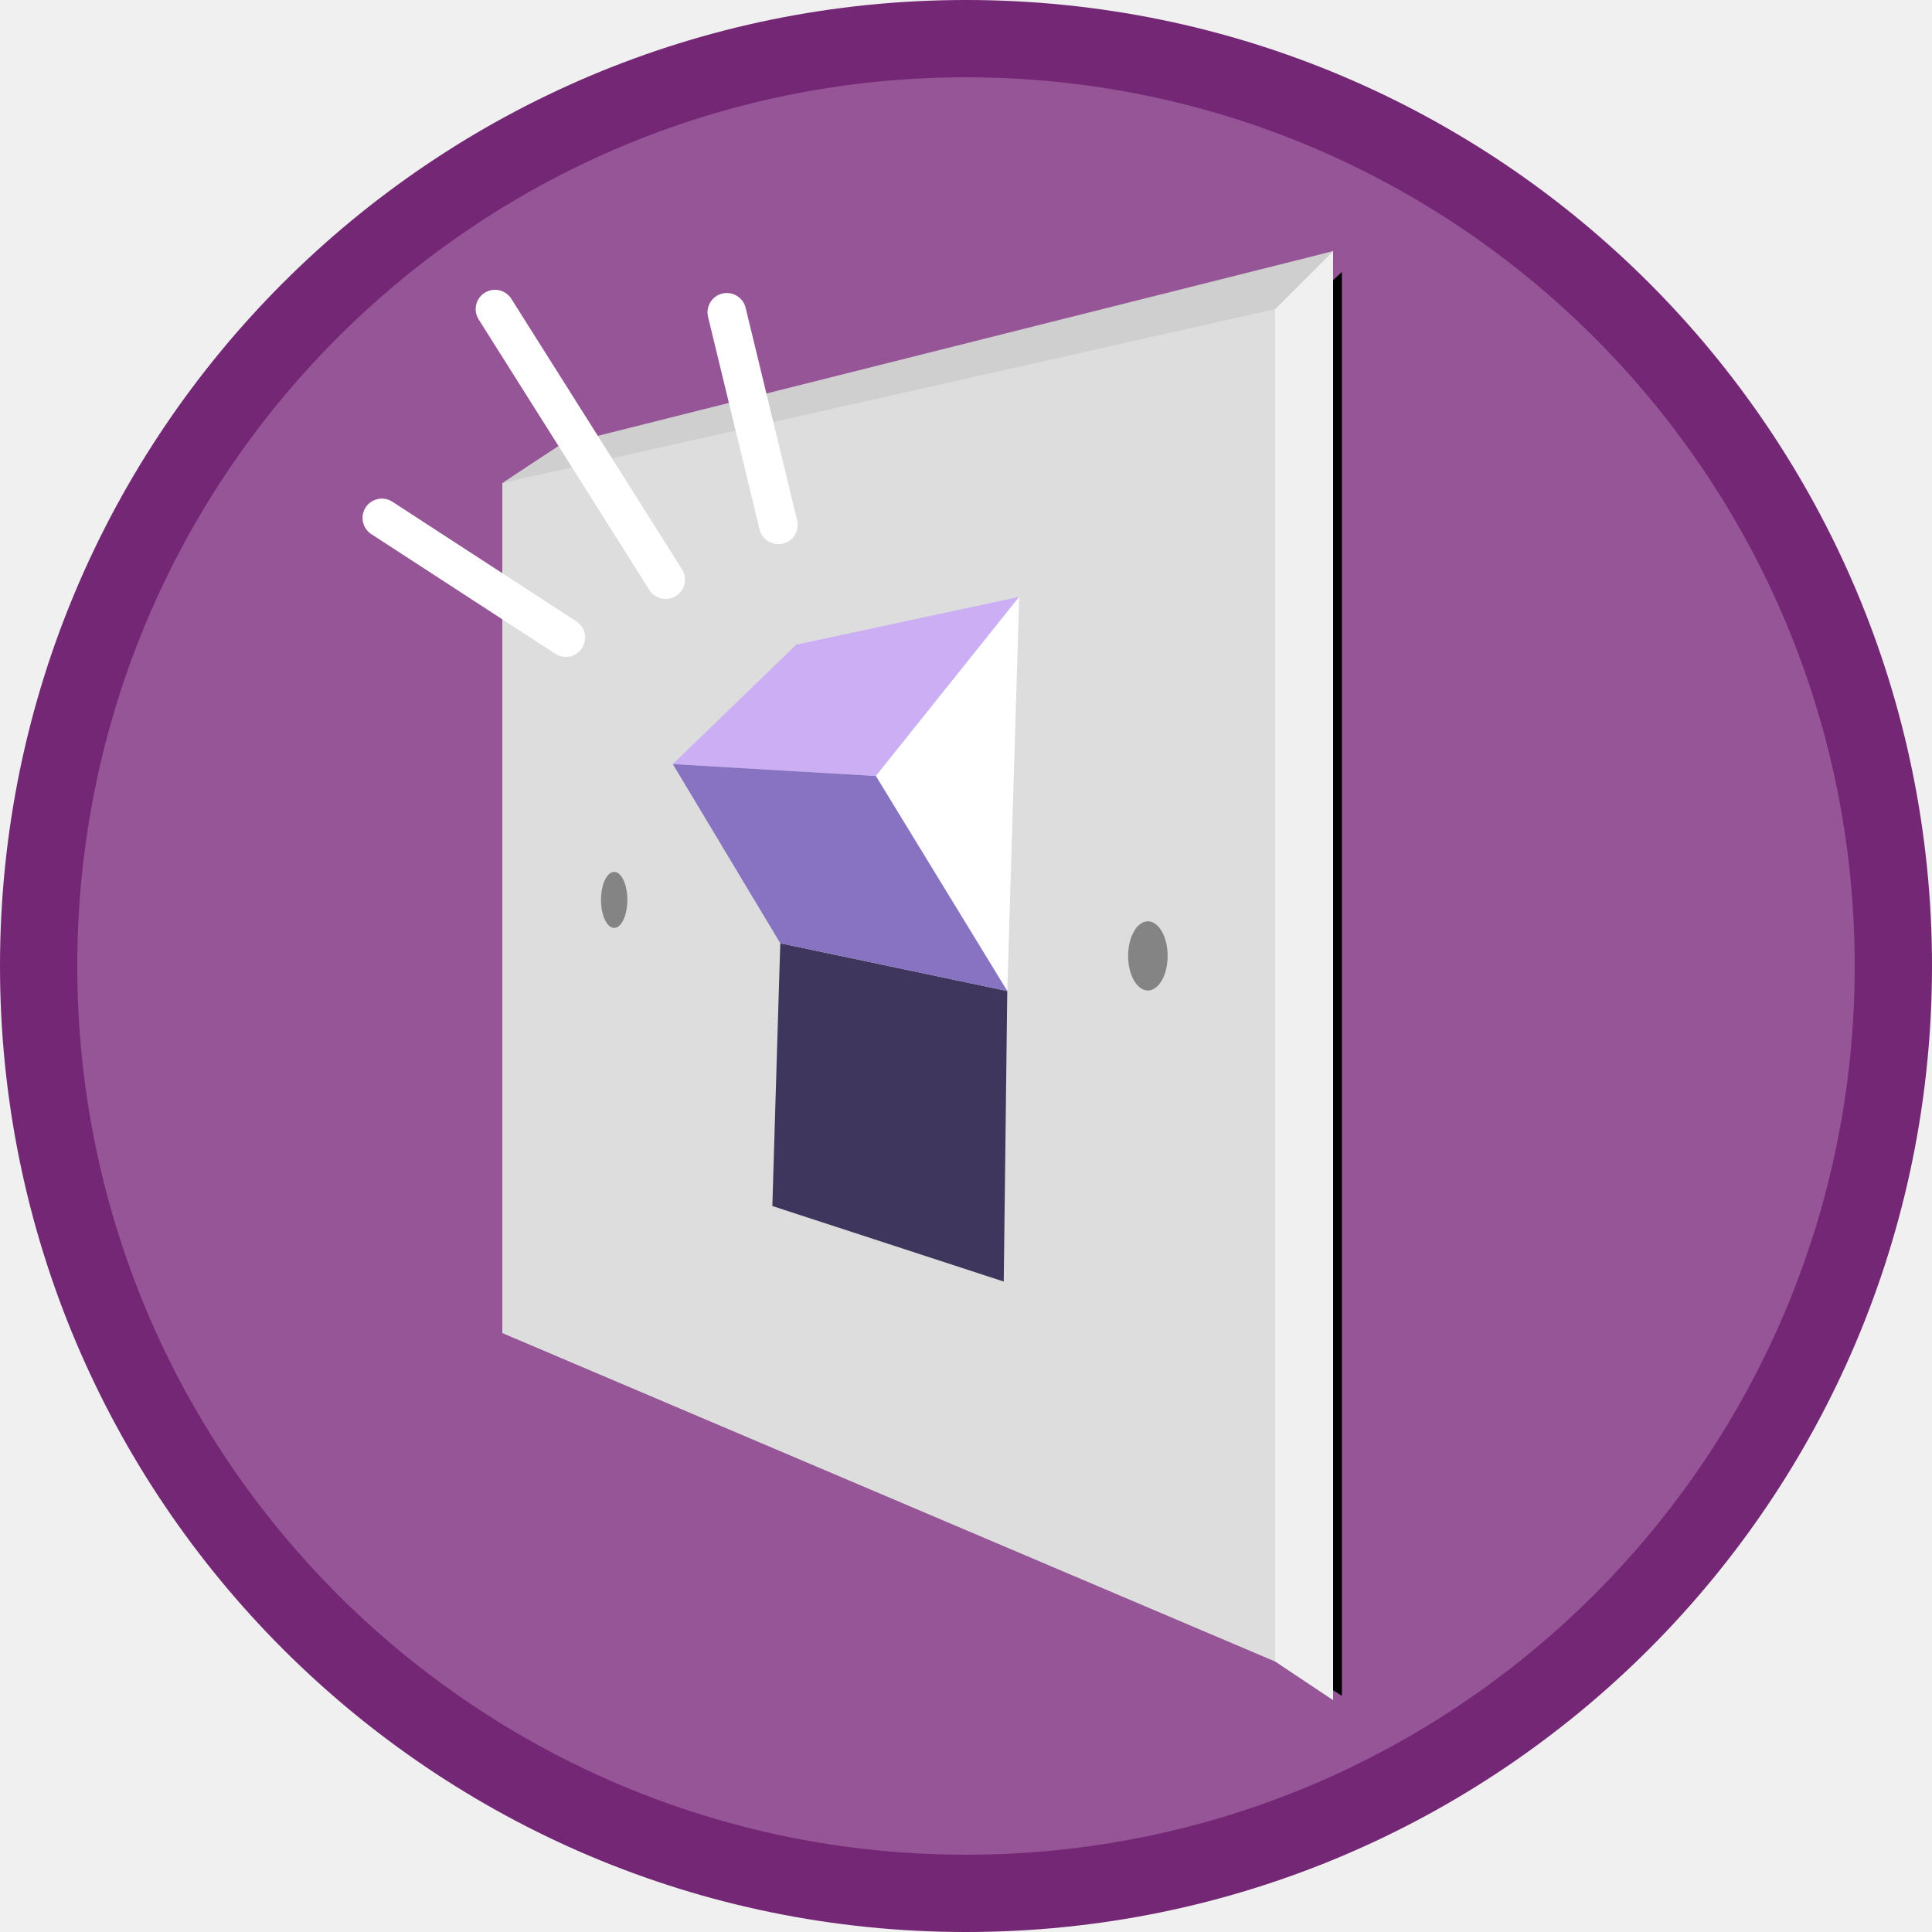
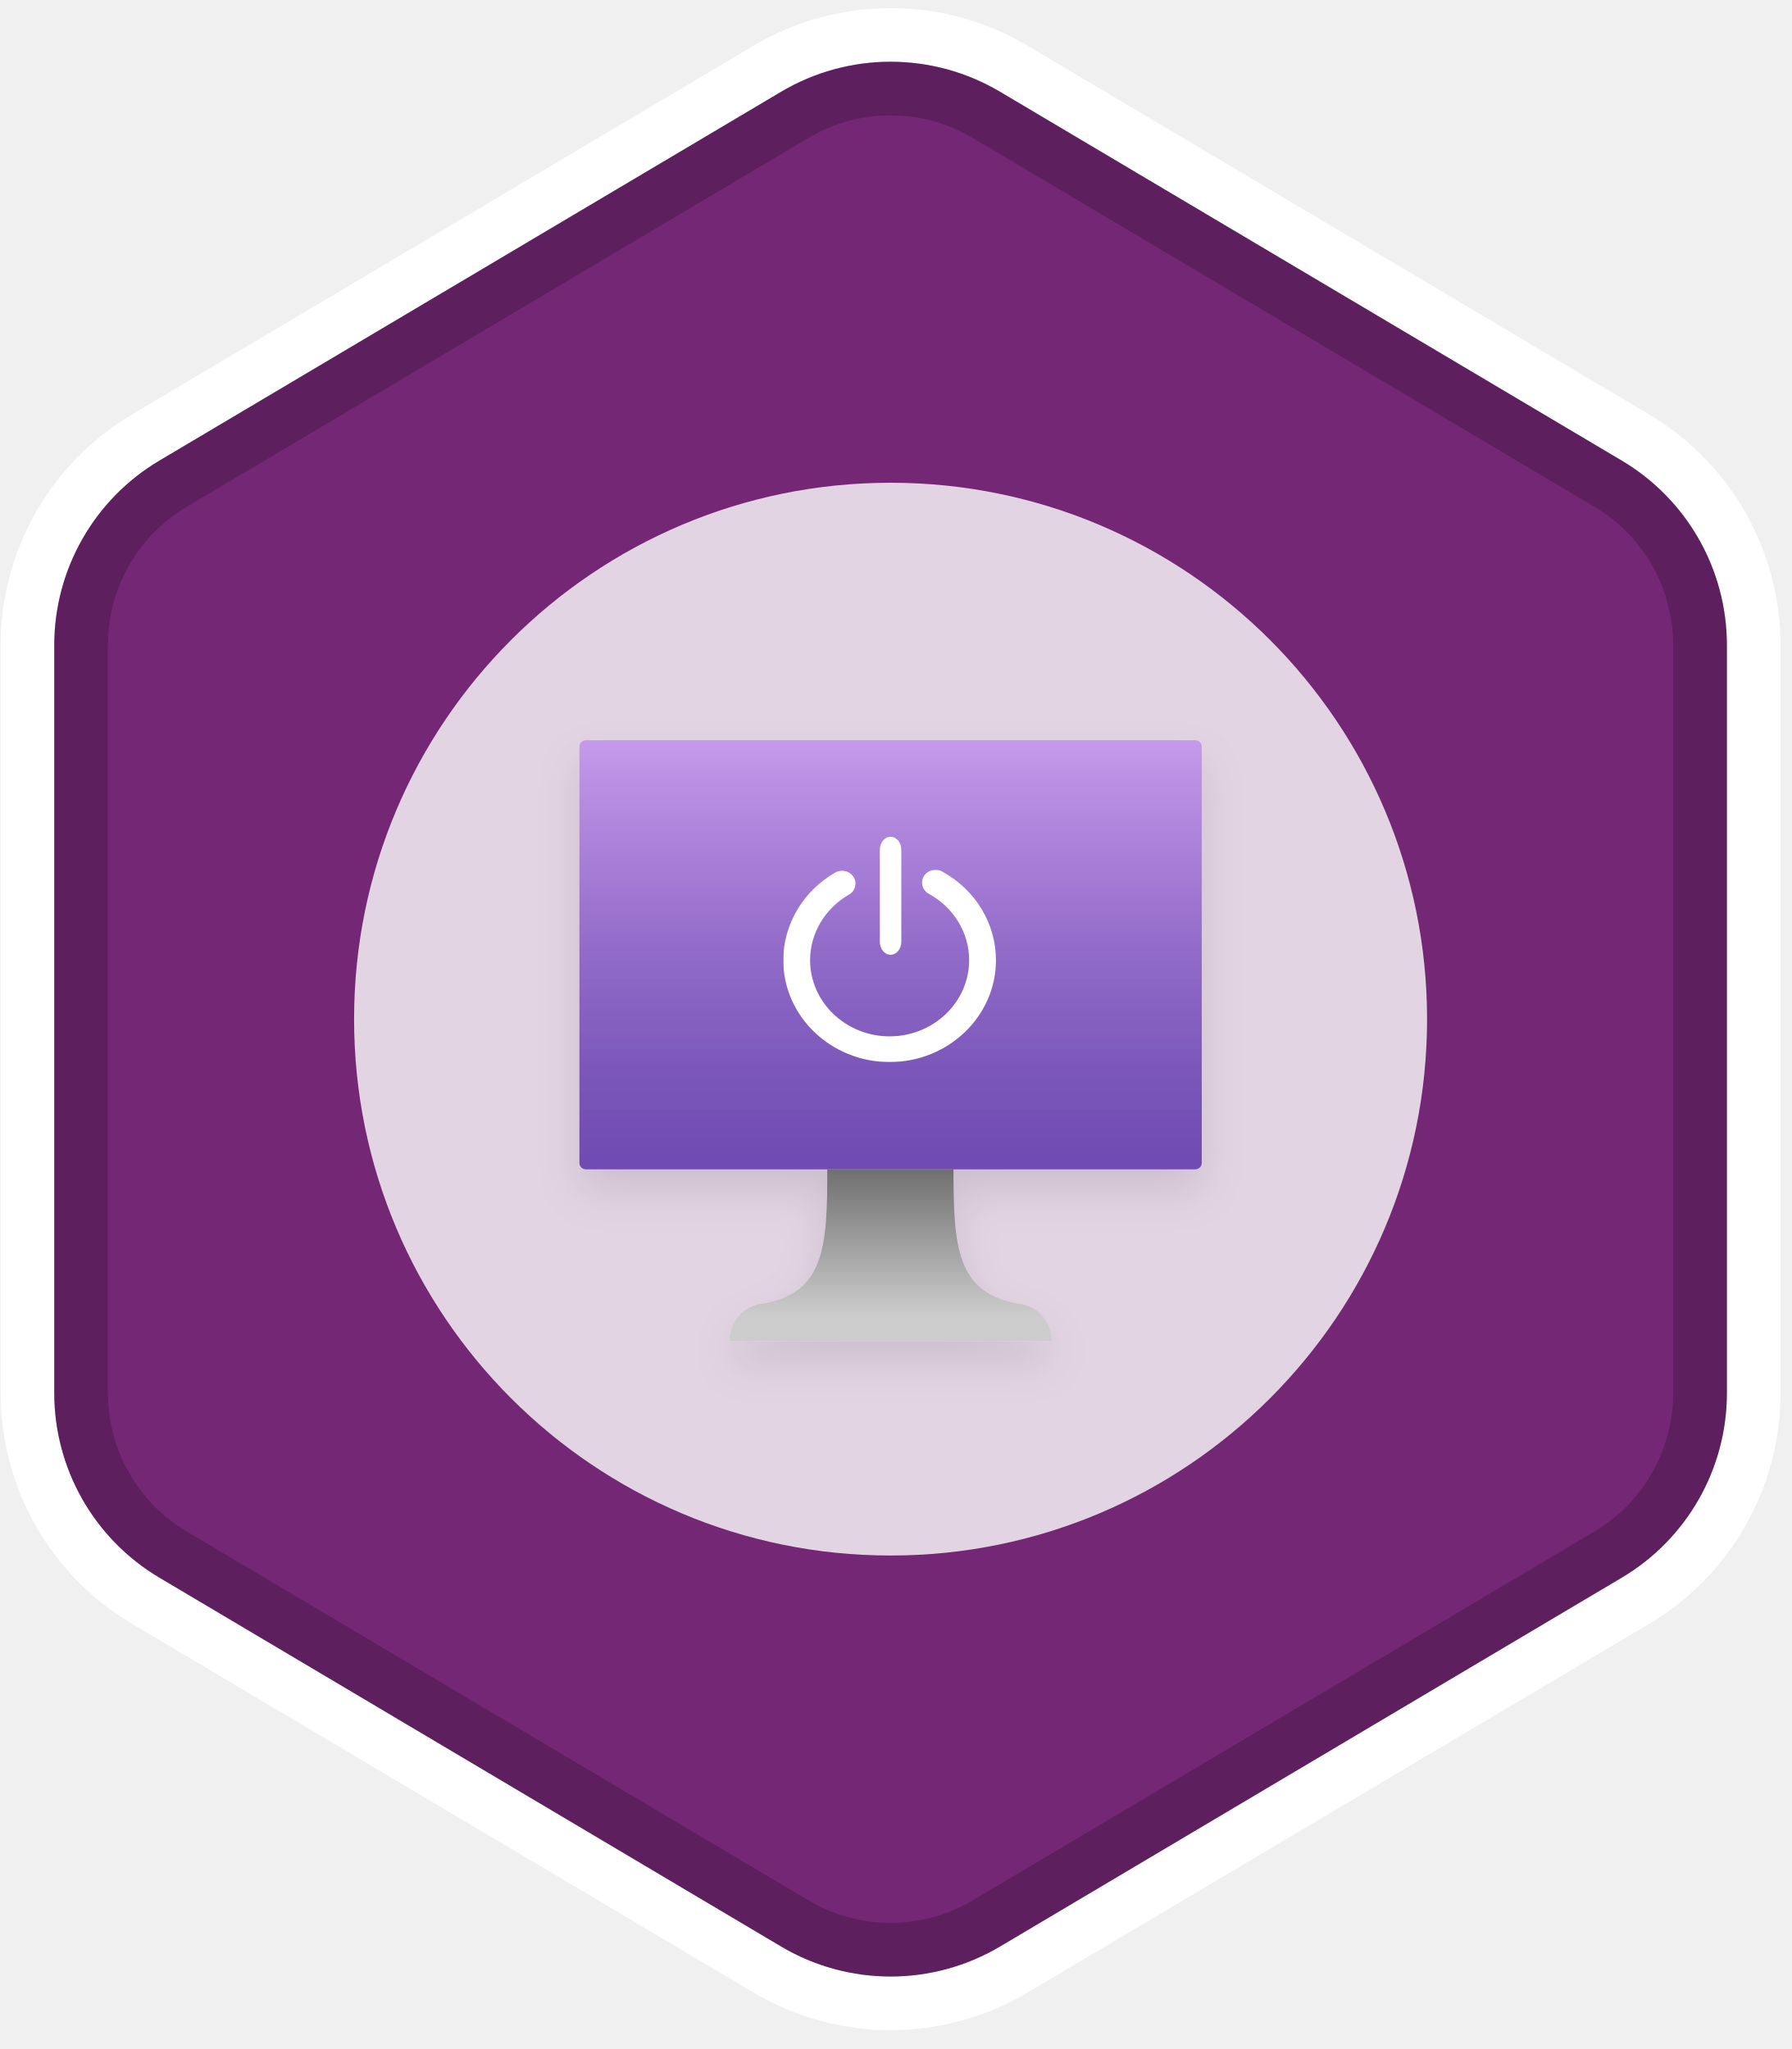
- <svg xmlns="http://www.w3.org/2000/svg" width="100px" height="100px" viewBox="0 0 100 100" version="1.1">
-   <defs />
-   <g id="Badges-FINAL" stroke="none" stroke-width="1" fill="none" fill-rule="evenodd">
-     <g id="Create-a-PowerApp" transform="translate(-577, -320)">
-       <g id="Create-a-PowerApp/get-started-with-powerapps" transform="translate(577, 320)">
-         <rect id="BG" fill="#965596" x="2" y="2" width="96" height="96" rx="48" />
-         <g id="Switch" transform="translate(19, 13)">
-           <polygon id="Fill-4228" fill="#000000" points="48.189 3.143 50.456 1.082 50.456 74.775 48.189 73.332" />
-           <polygon id="Fill-4273" fill="#DDDDDD" points="7 56 7 12 50 4.4408921e-16 47 73" />
-           <polygon id="Fill-4275" fill="#CCAEF5" points="15.824 26.549 22.213 20.367 33.754 17.894 26.335 27.167" />
-           <path d="M33.136,38.296 L32.954,53.333 L20.977,49.424 C20.977,49.424 21.389,35.617 21.389,35.823 L33.136,38.296 Z" id="Fill-4277" fill="#3F365D" />
-           <polygon id="Fill-4279" fill="#FFFFFF" points="33.754 17.893 33.136 38.295 26.335 27.166" />
-           <polygon id="Fill-4281" fill="#8773C2" points="15.824 26.549 26.335 27.167 33.136 38.296 21.388 35.823" />
-           <polygon id="Fill-4283" fill="#F0F0F0" points="47 3 50 0 50 75 47 73" />
-           <polygon id="Fill-4285" fill="#CFCFCF" points="7 12 9.94 10.062 50 0 47 3" />
-           <path d="M41.437,36.477 C41.437,37.466 40.979,38.268 40.415,38.268 C39.849,38.268 39.391,37.466 39.391,36.477 C39.391,35.489 39.849,34.687 40.415,34.687 C40.979,34.687 41.437,35.489 41.437,36.477" id="Fill-4287" fill="#848484" />
-           <path d="M13.472,33.579 C13.472,34.379 13.166,35.028 12.789,35.028 C12.413,35.028 12.108,34.379 12.108,33.579 C12.108,32.778 12.413,32.129 12.789,32.129 C13.166,32.129 13.472,32.778 13.472,33.579" id="Fill-4289" fill="#848484" />
-           <path d="M6.621,3 L15.454,17" id="Stroke-4291" stroke="#FFFFFF" stroke-width="2" stroke-linecap="round" />
-           <path d="M18.621,3.166 L21.287,14.166" id="Stroke-4293" stroke="#FFFFFF" stroke-width="2" stroke-linecap="round" />
-           <path d="M0.765,13.808 L10.287,20" id="Stroke-4295" stroke="#FFFFFF" stroke-width="2" stroke-linecap="round" />
-         </g>
-         <g id="PowerApps-Border" stroke="#742774" stroke-width="4">
-           <rect id="Azure-Border" x="2" y="2" width="96" height="96" rx="48" />
+ <svg xmlns="http://www.w3.org/2000/svg" xmlns:xlink="http://www.w3.org/1999/xlink" width="167px" height="191px" viewBox="0 0 167 191" version="1.1">
+   <defs>
+     <path d="M100.206,6.556 L158.148,40.938 C164.22,44.541 167.942,51.078 167.942,58.138 L167.942,127.862 C167.942,134.922 164.22,141.459 158.148,145.062 L100.206,179.444 C93.914,183.177 86.086,183.177 79.794,179.444 L21.852,145.062 C15.78,141.459 12.058,134.922 12.058,127.862 L12.058,58.138 C12.058,51.078 15.78,44.541 21.852,40.938 L79.794,6.556 C86.086,2.823 93.914,2.823 100.206,6.556 Z" id="path-1" />
+     <path d="M50,100 C22.386,100 0,77.614 0,50 C0,22.386 22.386,0 50,0 C77.614,0 100,22.386 100,50 C100,77.614 77.614,100 50,100 Z" id="path-3" />
+     <filter x="-20.7%" y="-21.4%" width="141.4%" height="142.9%" filterUnits="objectBoundingBox" id="filter-5">
+       <feOffset dx="0" dy="2" in="SourceAlpha" result="shadowOffsetOuter1" />
+       <feGaussianBlur stdDeviation="2" in="shadowOffsetOuter1" result="shadowBlurOuter1" />
+       <feColorMatrix values="0 0 0 0 0   0 0 0 0 0   0 0 0 0 0  0 0 0 0.1 0" type="matrix" in="shadowBlurOuter1" result="shadowMatrixOuter1" />
+       <feMerge>
+         <feMergeNode in="shadowMatrixOuter1" />
+         <feMergeNode in="SourceGraphic" />
+       </feMerge>
+     </filter>
+     <linearGradient x1="50%" y1="0.425%" x2="50%" y2="99.753%" id="linearGradient-6">
+       <stop stop-color="#C69AEB" offset="0%" />
+       <stop stop-color="#BB90E4" offset="9%" />
+       <stop stop-color="#926BC9" offset="49%" />
+       <stop stop-color="#7854B8" offset="81%" />
+       <stop stop-color="#6F4BB2" offset="100%" />
+     </linearGradient>
+     <linearGradient x1="50%" y1="100%" x2="50%" y2="0%" id="linearGradient-7">
+       <stop stop-color="#CCCCCC" offset="15%" />
+       <stop stop-color="#707070" offset="100%" />
+     </linearGradient>
+     <polygon id="path-8" points="0 0.08 19.822 0.08 19.822 18 0 18" />
+   </defs>
+   <g id="Badges-2.0" stroke="none" stroke-width="1" fill="none" fill-rule="evenodd">
+     <g id="Ignite---Trophies-1" transform="translate(-81, -1346)">
+       <g id="Ignite---Trophies/get-started-with-powerapps" transform="translate(114, 1391)">
+         <g id="Get-Started-with-PowerApps">
+           <g id="Plate/Hex">
+             <g id="BG" stroke-width="1" fill-rule="evenodd" transform="translate(-40, -43)">
+               <mask id="mask-2" fill="white">
+                 <use xlink:href="#path-1" />
+               </mask>
+               <path stroke="#FFFFFF" stroke-width="5" d="M101.482,4.406 L159.424,38.788 C166.255,42.842 170.442,50.196 170.442,58.138 L170.442,127.862 C170.442,135.804 166.255,143.158 159.424,147.212 L101.482,181.594 C94.404,185.794 85.596,185.794 78.518,181.594 L20.576,147.212 C13.745,143.158 9.558,135.804 9.558,127.862 L9.558,58.138 C9.558,50.196 13.745,42.842 20.576,38.788 L78.518,4.406 C85.596,0.206 94.404,0.206 101.482,4.406 Z" />
+               <g id="Color-/-PowerApps" mask="url(#mask-2)" fill="#742774">
+                 <g transform="translate(0, 0.5)" id="Rectangle">
+                   <rect x="0" y="0" width="180" height="185" />
+                 </g>
+               </g>
+             </g>
+             <path d="M58.93,-34.294 C53.425,-37.561 46.575,-37.561 41.07,-34.294 L-16.873,0.088 C-22.185,3.241 -25.442,8.961 -25.442,15.138 L-25.442,84.862 C-25.442,91.039 -22.185,96.759 -16.873,99.912 L41.07,134.294 C46.575,137.561 53.425,137.561 58.93,134.294 L116.873,99.912 C122.185,96.759 125.442,91.039 125.442,84.862 L125.442,15.138 C125.442,8.961 122.185,3.241 116.873,0.088 L58.93,-34.294 Z" id="Inner-Rim" stroke="#000000" stroke-width="5" opacity="0.2" />
+             <path d="M50,100 C22.386,100 0,77.614 0,50 C0,22.386 22.386,0 50,0 C77.614,0 100,22.386 100,50 C100,77.614 77.614,100 50,100 Z" id="White" fill="#FFFFFF" fill-rule="evenodd" opacity="0.8" />
+           </g>
+           <g id="Icon">
+             <mask id="mask-4" fill="white">
+               <use xlink:href="#path-3" />
+             </mask>
+             <g id="BG-Mask" opacity="0.8" />
+           </g>
+           <g id="Group-4" filter="url(#filter-5)" transform="translate(21, 24)">
+             <g id="Icon-compute-21-Virtual-Machine" fill-rule="nonzero">
+               <rect id="Rectangle" fill="url(#linearGradient-6)" x="0" y="0" width="58" height="40" rx="0.6" />
+               <path d="M41.033,52.544 C35.1,51.577 34.867,47.153 34.867,40 L23.1,40 C23.1,47.153 22.9,51.577 16.967,52.544 C15.27,52.739 13.99,54.231 14,56 L44,56 C44.01,54.231 42.73,52.739 41.033,52.544 Z" id="Path" fill="url(#linearGradient-7)" />
+             </g>
+             <g id="Group-6" transform="translate(19, 9)">
+               <g id="Group-3" transform="translate(0, 3)">
+                 <mask id="mask-9" fill="white">
+                   <use xlink:href="#path-8" />
+                 </mask>
+                 <g id="Clip-2" />
+                 <path d="M9.911,18 C4.446,18 -9.75609756e-05,13.739 -9.75609756e-05,8.501 C-9.75609756e-05,5.172 1.855,2.044 4.841,0.338 C5.434,-0.001 6.2,0.185 6.554,0.753 C6.907,1.321 6.713,2.055 6.121,2.394 C3.886,3.671 2.498,6.011 2.498,8.501 C2.498,12.418 5.824,15.605 9.911,15.605 C13.998,15.605 17.323,12.418 17.323,8.501 C17.323,5.949 15.883,3.58 13.565,2.318 C12.965,1.992 12.755,1.261 13.096,0.686 C13.436,0.111 14.199,-0.091 14.799,0.236 C17.897,1.922 19.822,5.089 19.822,8.501 C19.822,13.739 15.376,18 9.911,18" id="Fill-1" fill="#FFFFFF" mask="url(#mask-9)" />
+               </g>
+               <path d="M10,11 C9.448,11 9,10.457 9,9.787 L9,1.213 C9,0.543 9.448,0 10,0 C10.552,0 11,0.543 11,1.213 L11,9.787 C11,10.457 10.552,11 10,11" id="Fill-4" fill="#FFFFFF" />
+             </g>
+           </g>
        </g>
      </g>
    </g>
  </g>
</svg>
